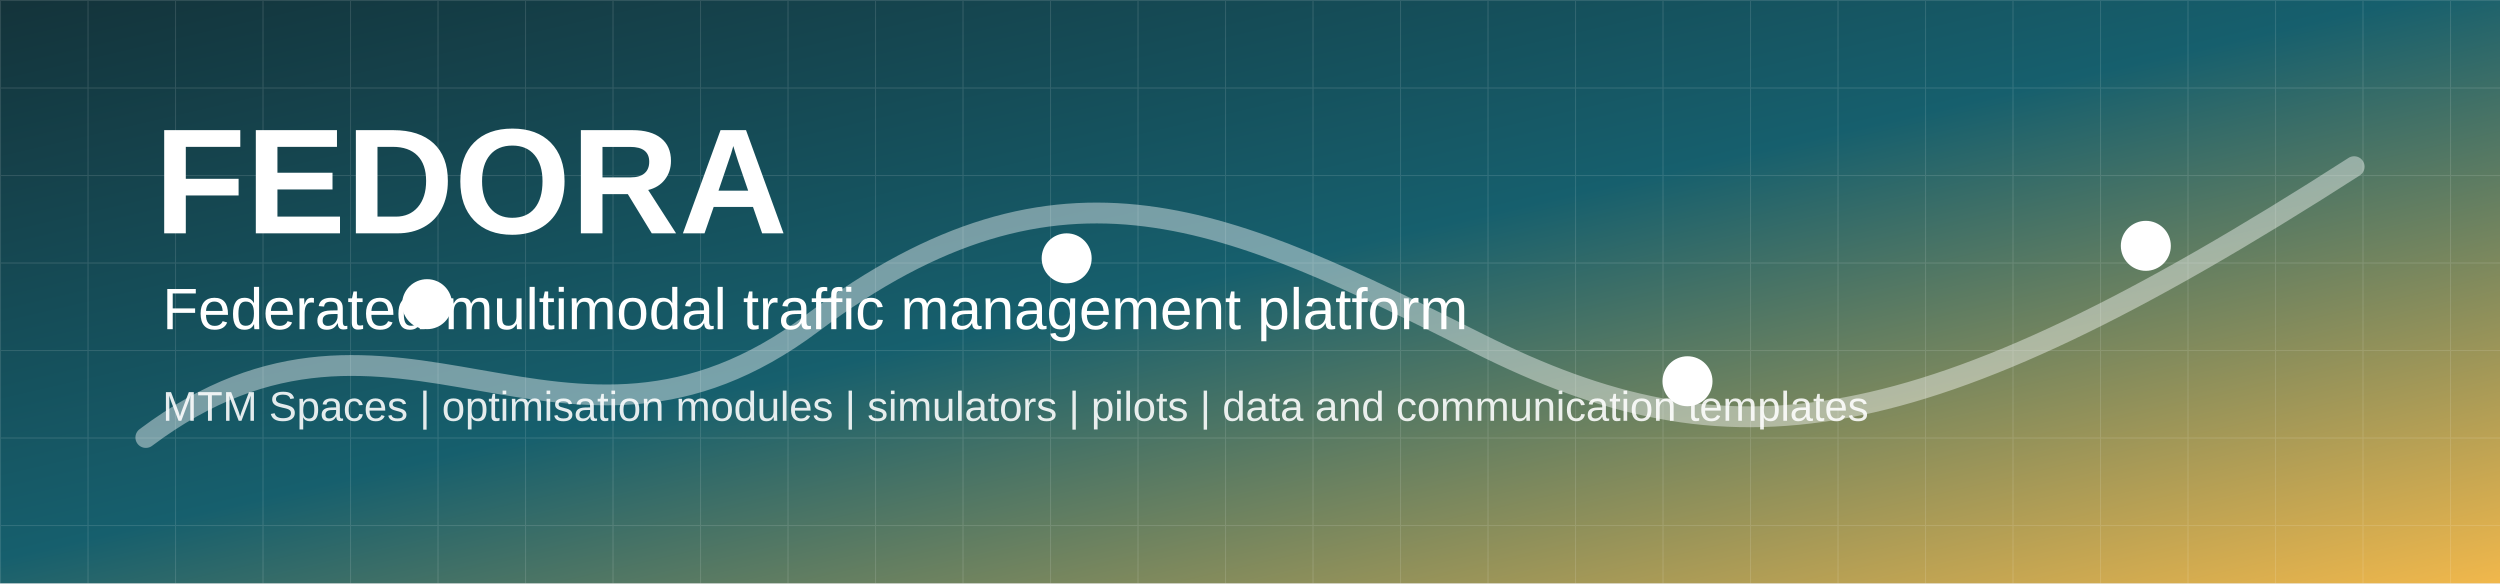
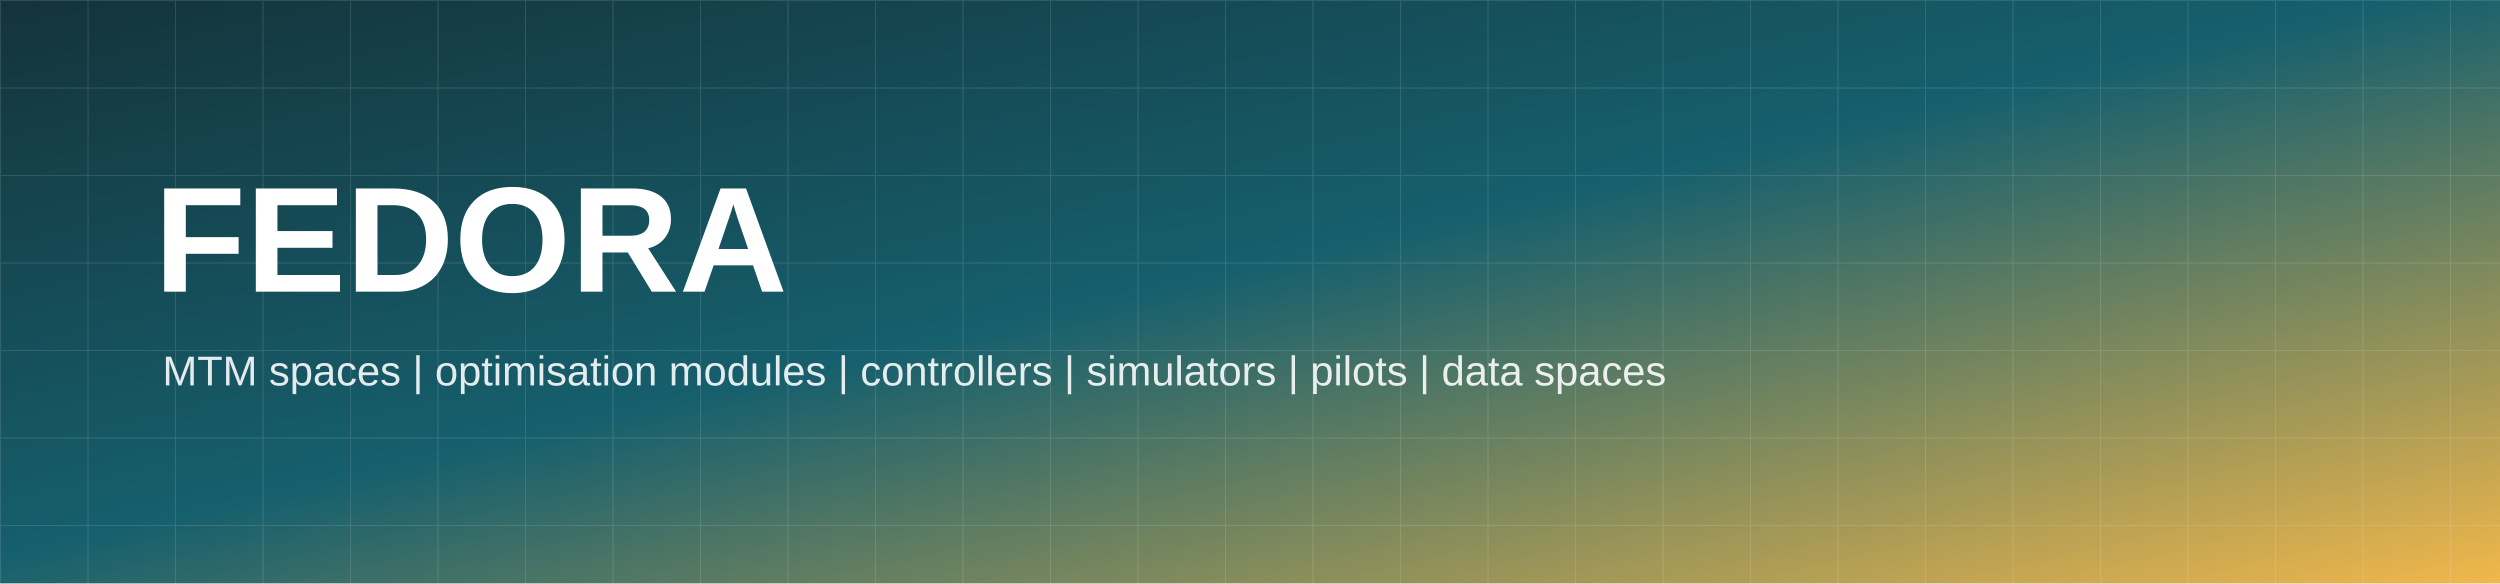
<svg xmlns="http://www.w3.org/2000/svg" viewBox="0 0 1200 280" role="img" aria-labelledby="title desc">
  <defs>
    <linearGradient id="bg" x1="0" y1="0" x2="1" y2="1">
      <stop offset="0%" stop-color="#14333a" />
      <stop offset="48%" stop-color="#165f6d" />
      <stop offset="100%" stop-color="#f2b84b" />
    </linearGradient>
    <pattern id="grid" width="42" height="42" patternUnits="userSpaceOnUse">
      <path d="M 42 0 L 0 0 0 42" fill="none" stroke="#ffffff" stroke-opacity="0.12" stroke-width="1" />
    </pattern>
  </defs>
  <rect width="1200" height="280" rx="0" fill="url(#bg)" />
  <rect width="1200" height="280" fill="url(#grid)" />
-   <path d="M70 210 C190 120 270 245 390 155 S590 105 710 165 920 215 1130 80" fill="none" stroke="#ffffff" stroke-opacity="0.42" stroke-width="10" stroke-linecap="round" />
-   <circle cx="205" cy="146" r="12" fill="#ffffff" />
-   <circle cx="512" cy="124" r="12" fill="#ffffff" />
-   <circle cx="810" cy="183" r="12" fill="#ffffff" />
-   <circle cx="1030" cy="118" r="12" fill="#ffffff" />
-   <text x="74" y="112" fill="#ffffff" font-family="Segoe UI, Arial, sans-serif" font-size="72" font-weight="700" letter-spacing="0">FEDORA</text>
-   <text x="78" y="158" fill="#ffffff" font-family="Segoe UI, Arial, sans-serif" font-size="28" font-weight="500" letter-spacing="0">Federated multimodal traffic management platform</text>
-   <text x="78" y="202" fill="#ffffff" fill-opacity="0.88" font-family="Segoe UI, Arial, sans-serif" font-size="20" letter-spacing="0">MTM Spaces | optimisation modules | simulators | pilots | data and communication templates</text>
+   <text x="74" y="140" fill="#ffffff" font-family="Segoe UI, Arial, sans-serif" font-size="72" font-weight="700" letter-spacing="0">FEDORA</text>
+   <text x="78" y="185" fill="#ffffff" fill-opacity="0.88" font-family="Segoe UI, Arial, sans-serif" font-size="20" letter-spacing="0">MTM spaces | optimisation modules | controllers | simulators | pilots | data spaces</text>
</svg>
